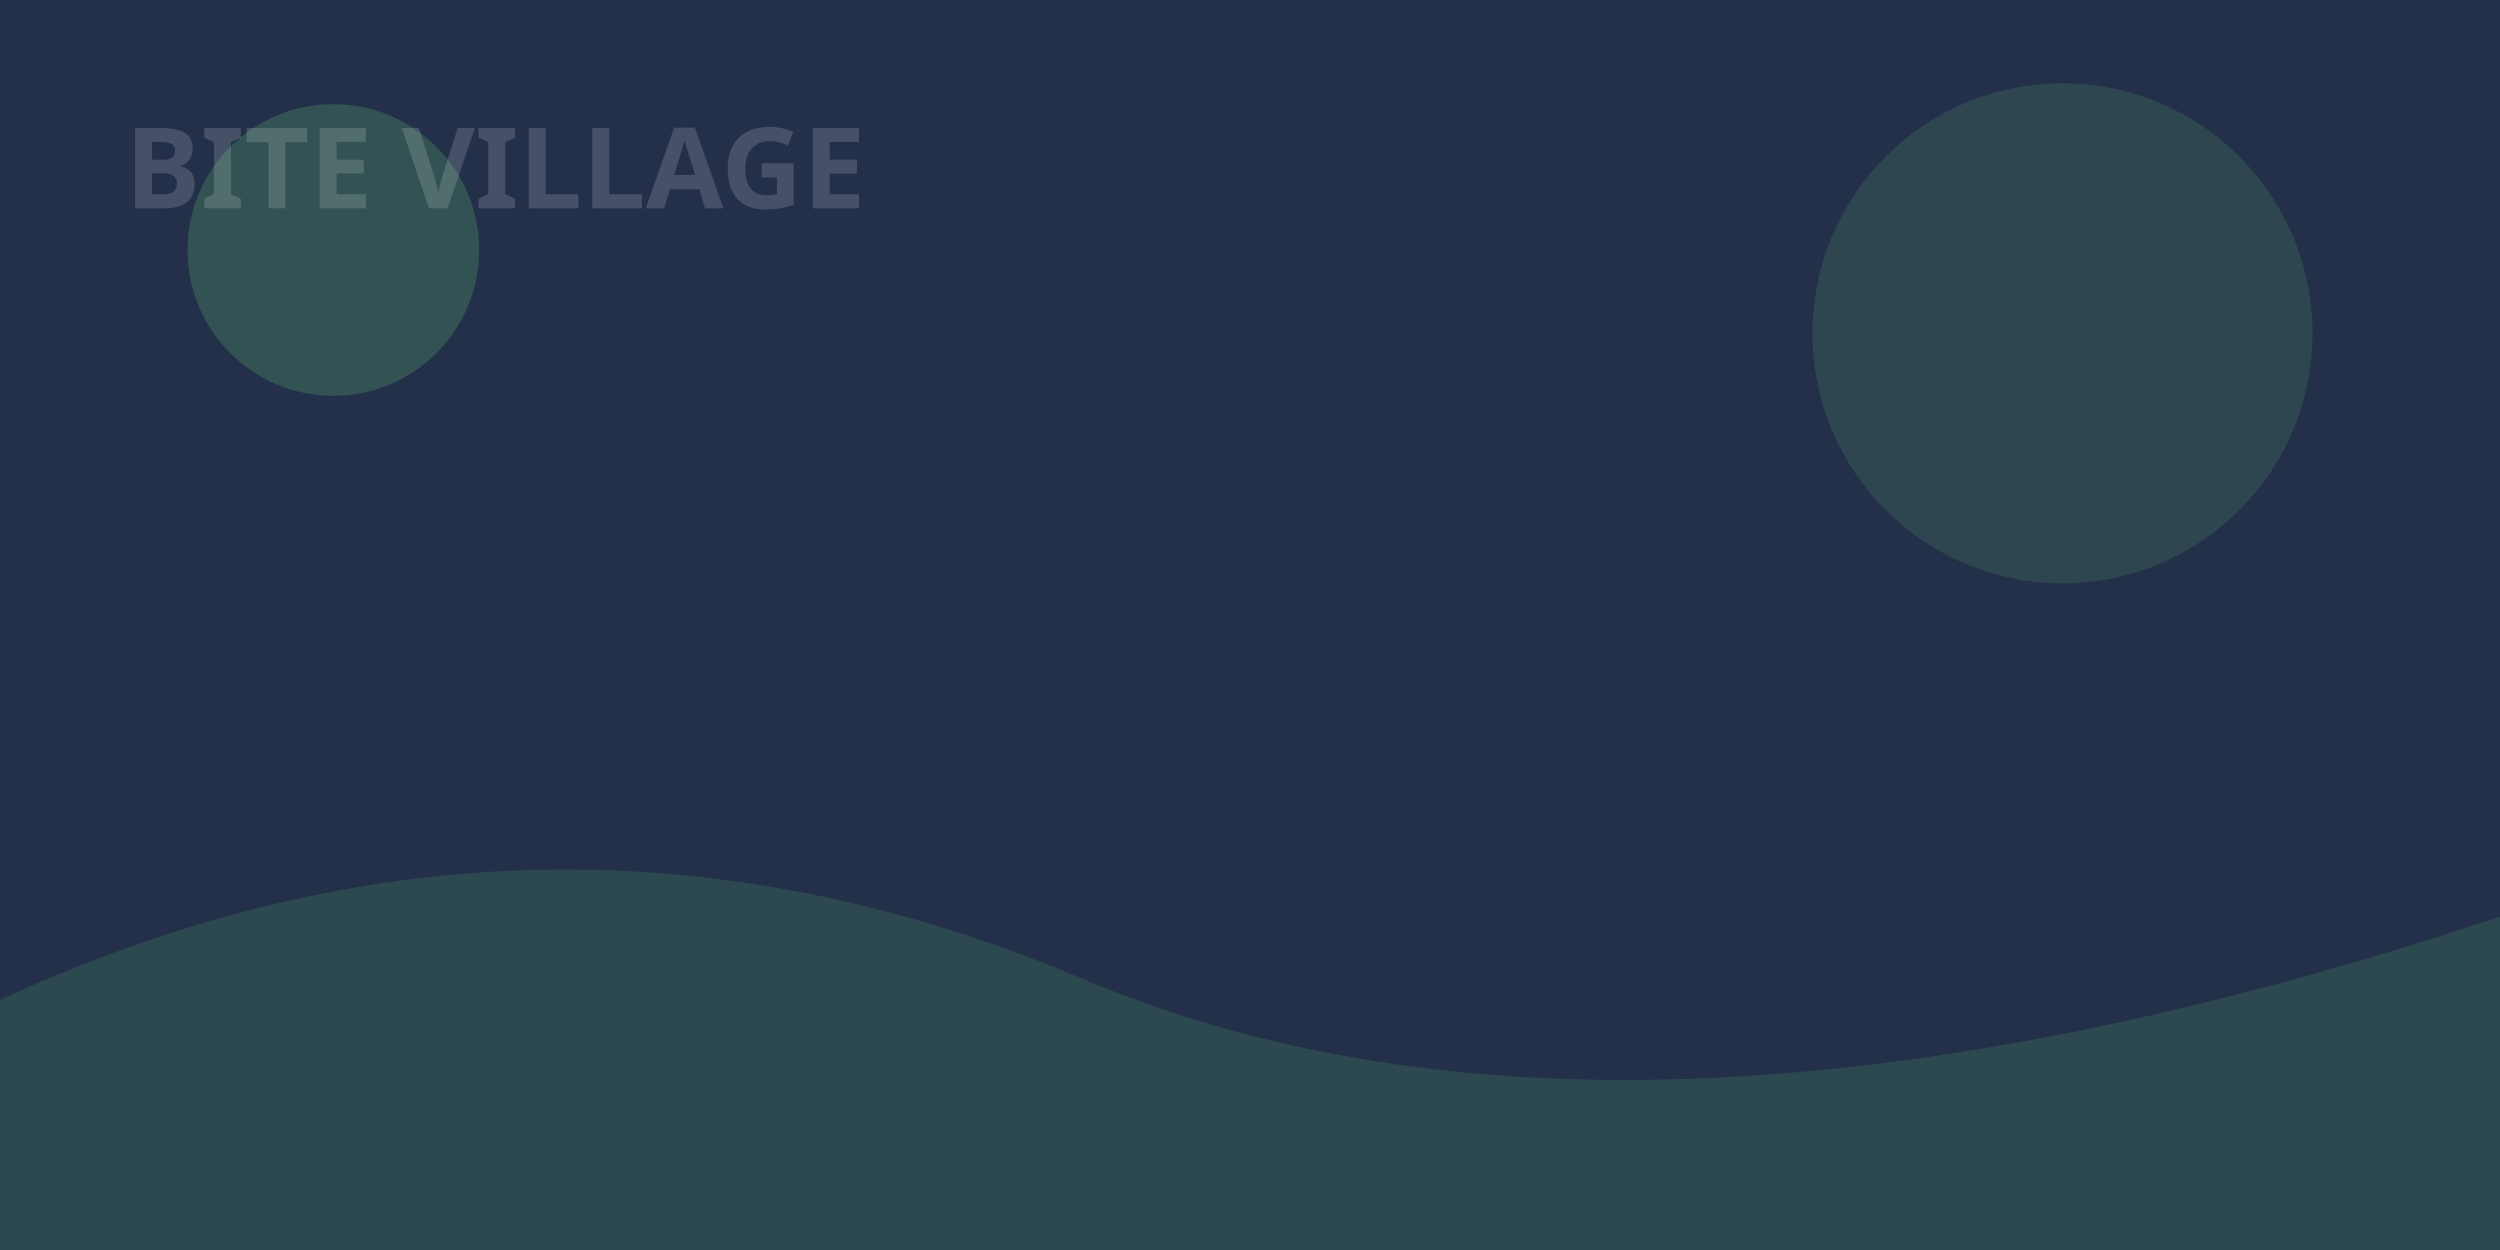
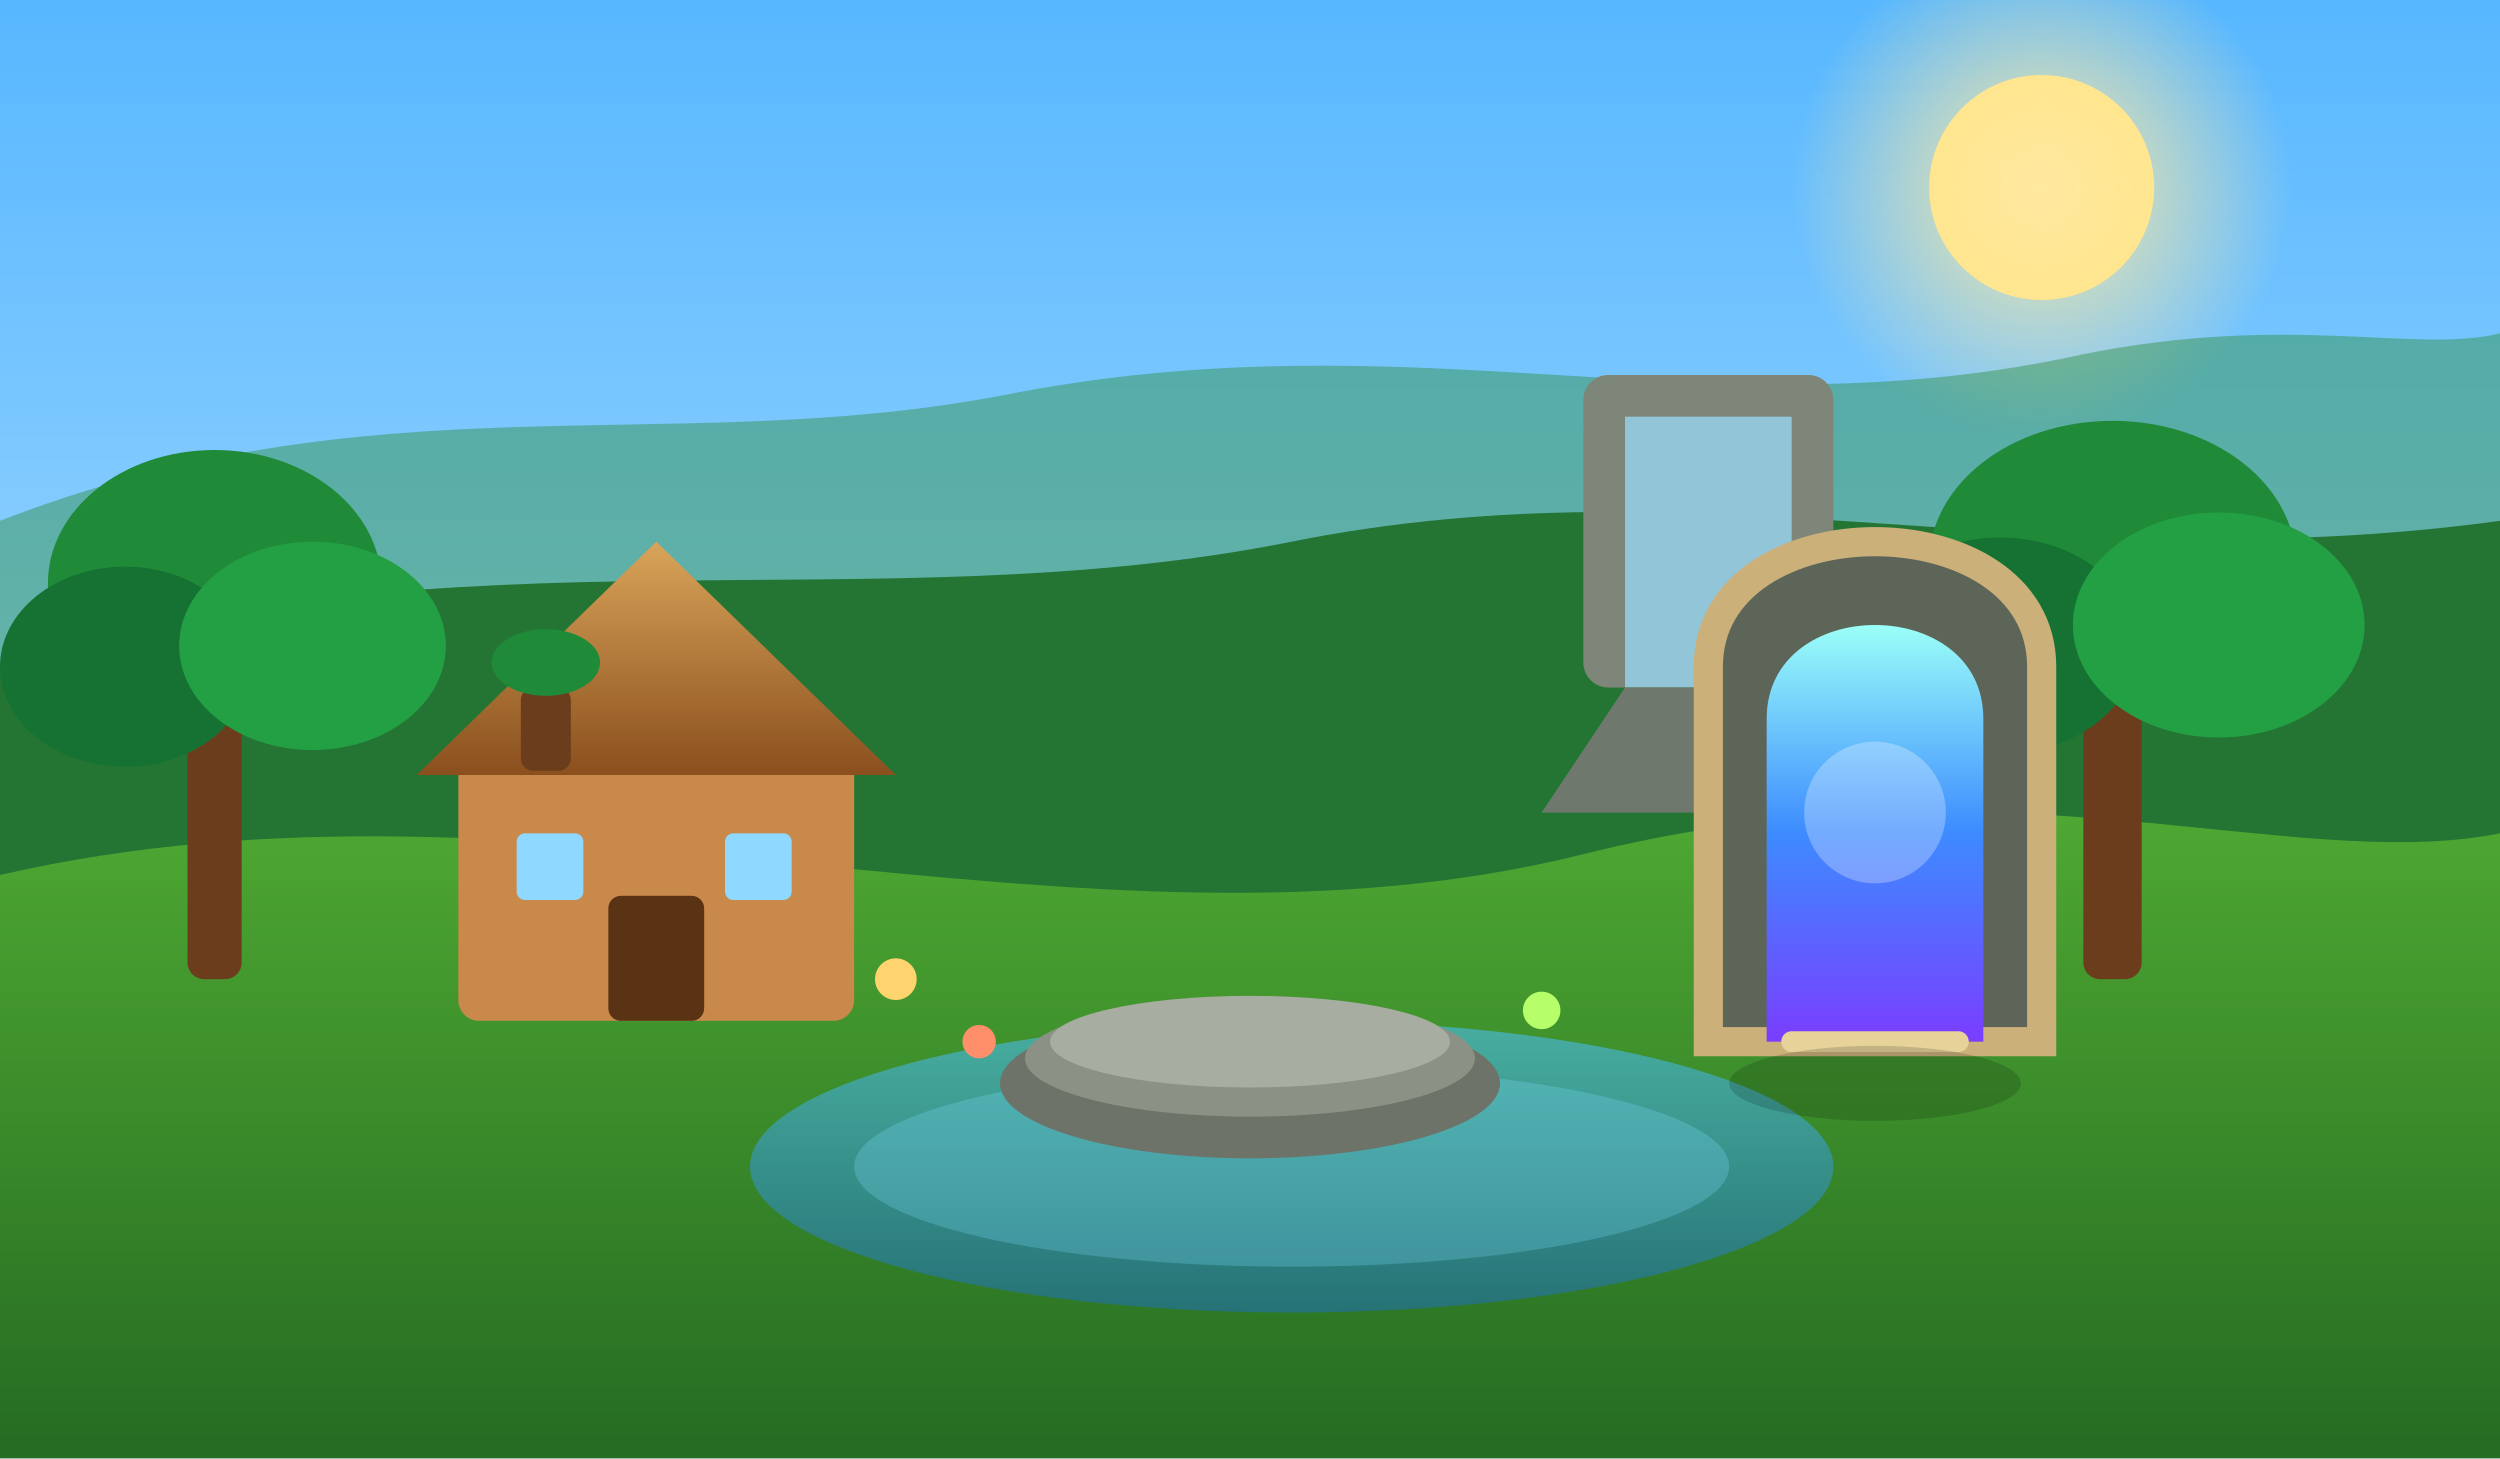
- <svg xmlns="http://www.w3.org/2000/svg" viewBox="0 0 1200 600">
-   <rect width="1200" height="600" fill="#24304a" />
-   <circle cx="160" cy="120" r="70" fill="#70ee7a" opacity=".18" />
-   <circle cx="990" cy="160" r="120" fill="#70ee7a" opacity=".12" />
-   <path d="M0 480 Q260 360 520 470 T1200 440 V600 H0Z" fill="#70ee7a" opacity=".13" />
-   <text x="60" y="100" font-family="system-ui,sans-serif" font-size="54" font-weight="900" fill="white" opacity=".16">BITE VILLAGE</text>
+ <svg xmlns="http://www.w3.org/2000/svg" viewBox="0 0 1200 700" role="img" aria-label="Bite Village jungle hub">
+   <defs>
+     <linearGradient id="sky" x1="0" y1="0" x2="0" y2="1">
+       <stop offset="0%" stop-color="#57b7ff" />
+       <stop offset="45%" stop-color="#8ed0ff" />
+       <stop offset="100%" stop-color="#c5ebff" />
+     </linearGradient>
+     <linearGradient id="ground" x1="0" y1="0" x2="0" y2="1">
+       <stop offset="0%" stop-color="#4ea832" />
+       <stop offset="100%" stop-color="#256b22" />
+     </linearGradient>
+     <linearGradient id="water" x1="0" y1="0" x2="0" y2="1">
+       <stop offset="0%" stop-color="#4ec4ff" />
+       <stop offset="100%" stop-color="#1f6db8" />
+     </linearGradient>
+     <linearGradient id="thatch" x1="0" y1="0" x2="0" y2="1">
+       <stop offset="0%" stop-color="#d9a45a" />
+       <stop offset="100%" stop-color="#8a4f1d" />
+     </linearGradient>
+     <linearGradient id="portal" x1="0" y1="0" x2="0" y2="1">
+       <stop offset="0%" stop-color="#9bfff8" />
+       <stop offset="50%" stop-color="#3d8bff" />
+       <stop offset="100%" stop-color="#7a3dff" />
+     </linearGradient>
+     <radialGradient id="sun" cx="50%" cy="50%" r="50%">
+       <stop offset="0%" stop-color="#ffe9a0" />
+       <stop offset="100%" stop-color="#ffe9a0" stop-opacity="0" />
+     </radialGradient>
+   </defs>
+   <rect width="1200" height="700" fill="url(#sky)" />
+   <circle cx="980" cy="90" r="54" fill="#ffe27a" />
+   <circle cx="980" cy="90" r="120" fill="url(#sun)" />
+   <path d="M0 250 C180 180 320 220 480 190 C680 150 820 210 1000 170 C1100 150 1160 170 1200 160 V360 H0Z" fill="#2f8f3d" opacity=".45" />
+   <path d="M0 320 C220 250 420 300 620 260 C820 220 980 280 1200 250 V430 H0Z" fill="#247533" />
+   <rect x="760" y="180" width="120" height="150" rx="12" fill="#7d8678" />
+   <rect x="780" y="200" width="80" height="130" fill="#9adfff" opacity=".7" />
+   <path d="M780 330 L860 330 L900 390 L740 390Z" fill="#6f786c" />
+   <path d="M0 420 C260 360 520 470 760 410 C960 360 1100 420 1200 400 V700 H0Z" fill="url(#ground)" />
+   <ellipse cx="620" cy="560" rx="260" ry="70" fill="url(#water)" opacity=".55" />
+   <ellipse cx="620" cy="560" rx="210" ry="48" fill="#7fe0ff" opacity=".25" />
+   <ellipse cx="600" cy="520" rx="120" ry="36" fill="#6d7368" />
+   <ellipse cx="600" cy="508" rx="108" ry="28" fill="#8b9184" />
+   <ellipse cx="600" cy="500" rx="96" ry="22" fill="#a7ada0" />
+   <rect x="220" y="360" width="190" height="130" rx="10" fill="#c9894a" />
+   <path d="M200 372 L315 260 L430 372Z" fill="url(#thatch)" />
+   <rect x="292" y="430" width="46" height="60" rx="6" fill="#5a3214" />
+   <rect x="248" y="400" width="32" height="32" rx="4" fill="#8fd8ff" />
+   <rect x="348" y="400" width="32" height="32" rx="4" fill="#8fd8ff" />
+   <rect x="250" y="330" width="24" height="40" rx="6" fill="#6b3d1d" />
+   <ellipse cx="262" cy="318" rx="26" ry="16" fill="#1f8a38" />
+   <rect x="90" y="300" width="26" height="170" rx="8" fill="#6b3d1d" />
+   <ellipse cx="103" cy="280" rx="80" ry="64" fill="#1f8a38" />
+   <ellipse cx="60" cy="320" rx="60" ry="48" fill="#157232" />
+   <ellipse cx="150" cy="310" rx="64" ry="50" fill="#23a044" />
+   <rect x="1000" y="290" width="28" height="180" rx="8" fill="#6b3d1d" />
+   <ellipse cx="1014" cy="270" rx="88" ry="68" fill="#1f8a38" />
+   <ellipse cx="960" cy="310" rx="66" ry="52" fill="#157232" />
+   <ellipse cx="1065" cy="300" rx="70" ry="54" fill="#23a044" />
+   <path d="M820 500 V320 C820 240 980 240 980 320 V500Z" fill="#5d6558" stroke="#cbb07a" stroke-width="14" />
+   <path d="M848 500 V345 C848 285 952 285 952 345 V500Z" fill="url(#portal)" />
+   <circle cx="900" cy="390" r="34" fill="#fff" opacity=".28" />
+   <path d="M860 500 H940" stroke="#e7d39a" stroke-width="10" stroke-linecap="round" />
+   <ellipse cx="900" cy="520" rx="70" ry="18" fill="#000" opacity=".16" />
+   <circle cx="430" cy="470" r="10" fill="#ffd36e" />
+   <circle cx="470" cy="500" r="8" fill="#ff8f6b" />
+   <circle cx="740" cy="485" r="9" fill="#b6ff6a" />
</svg>
